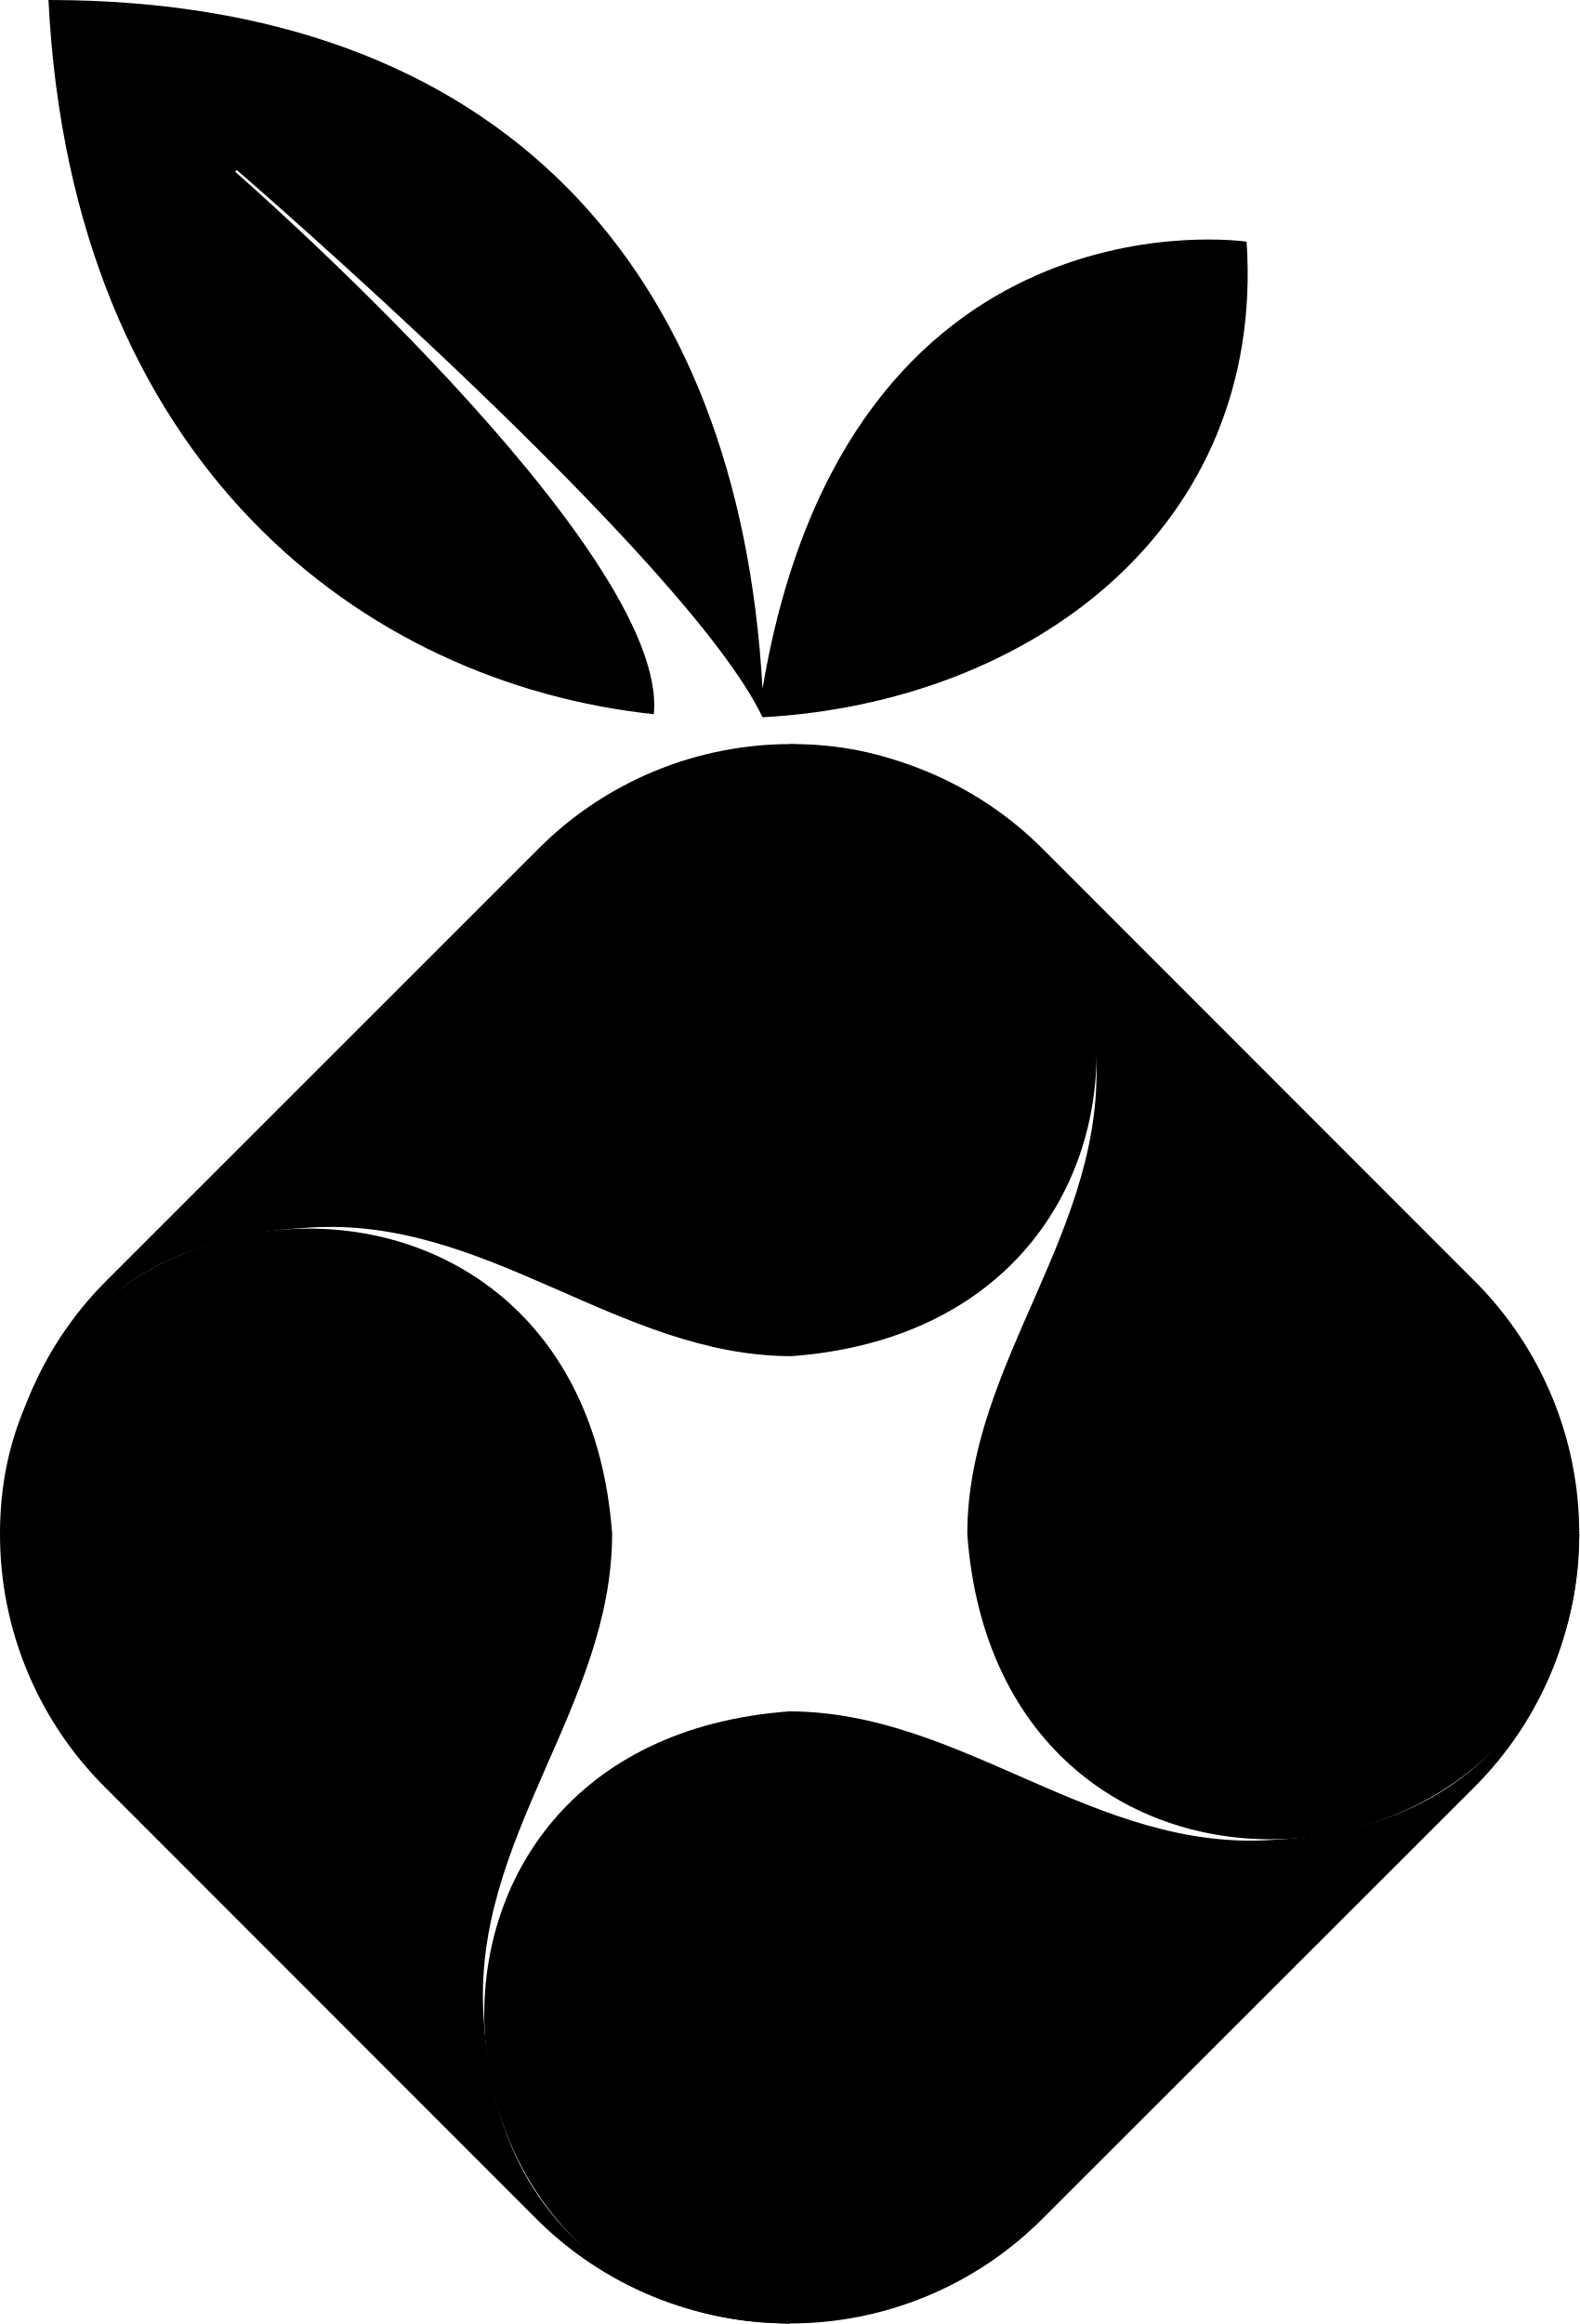
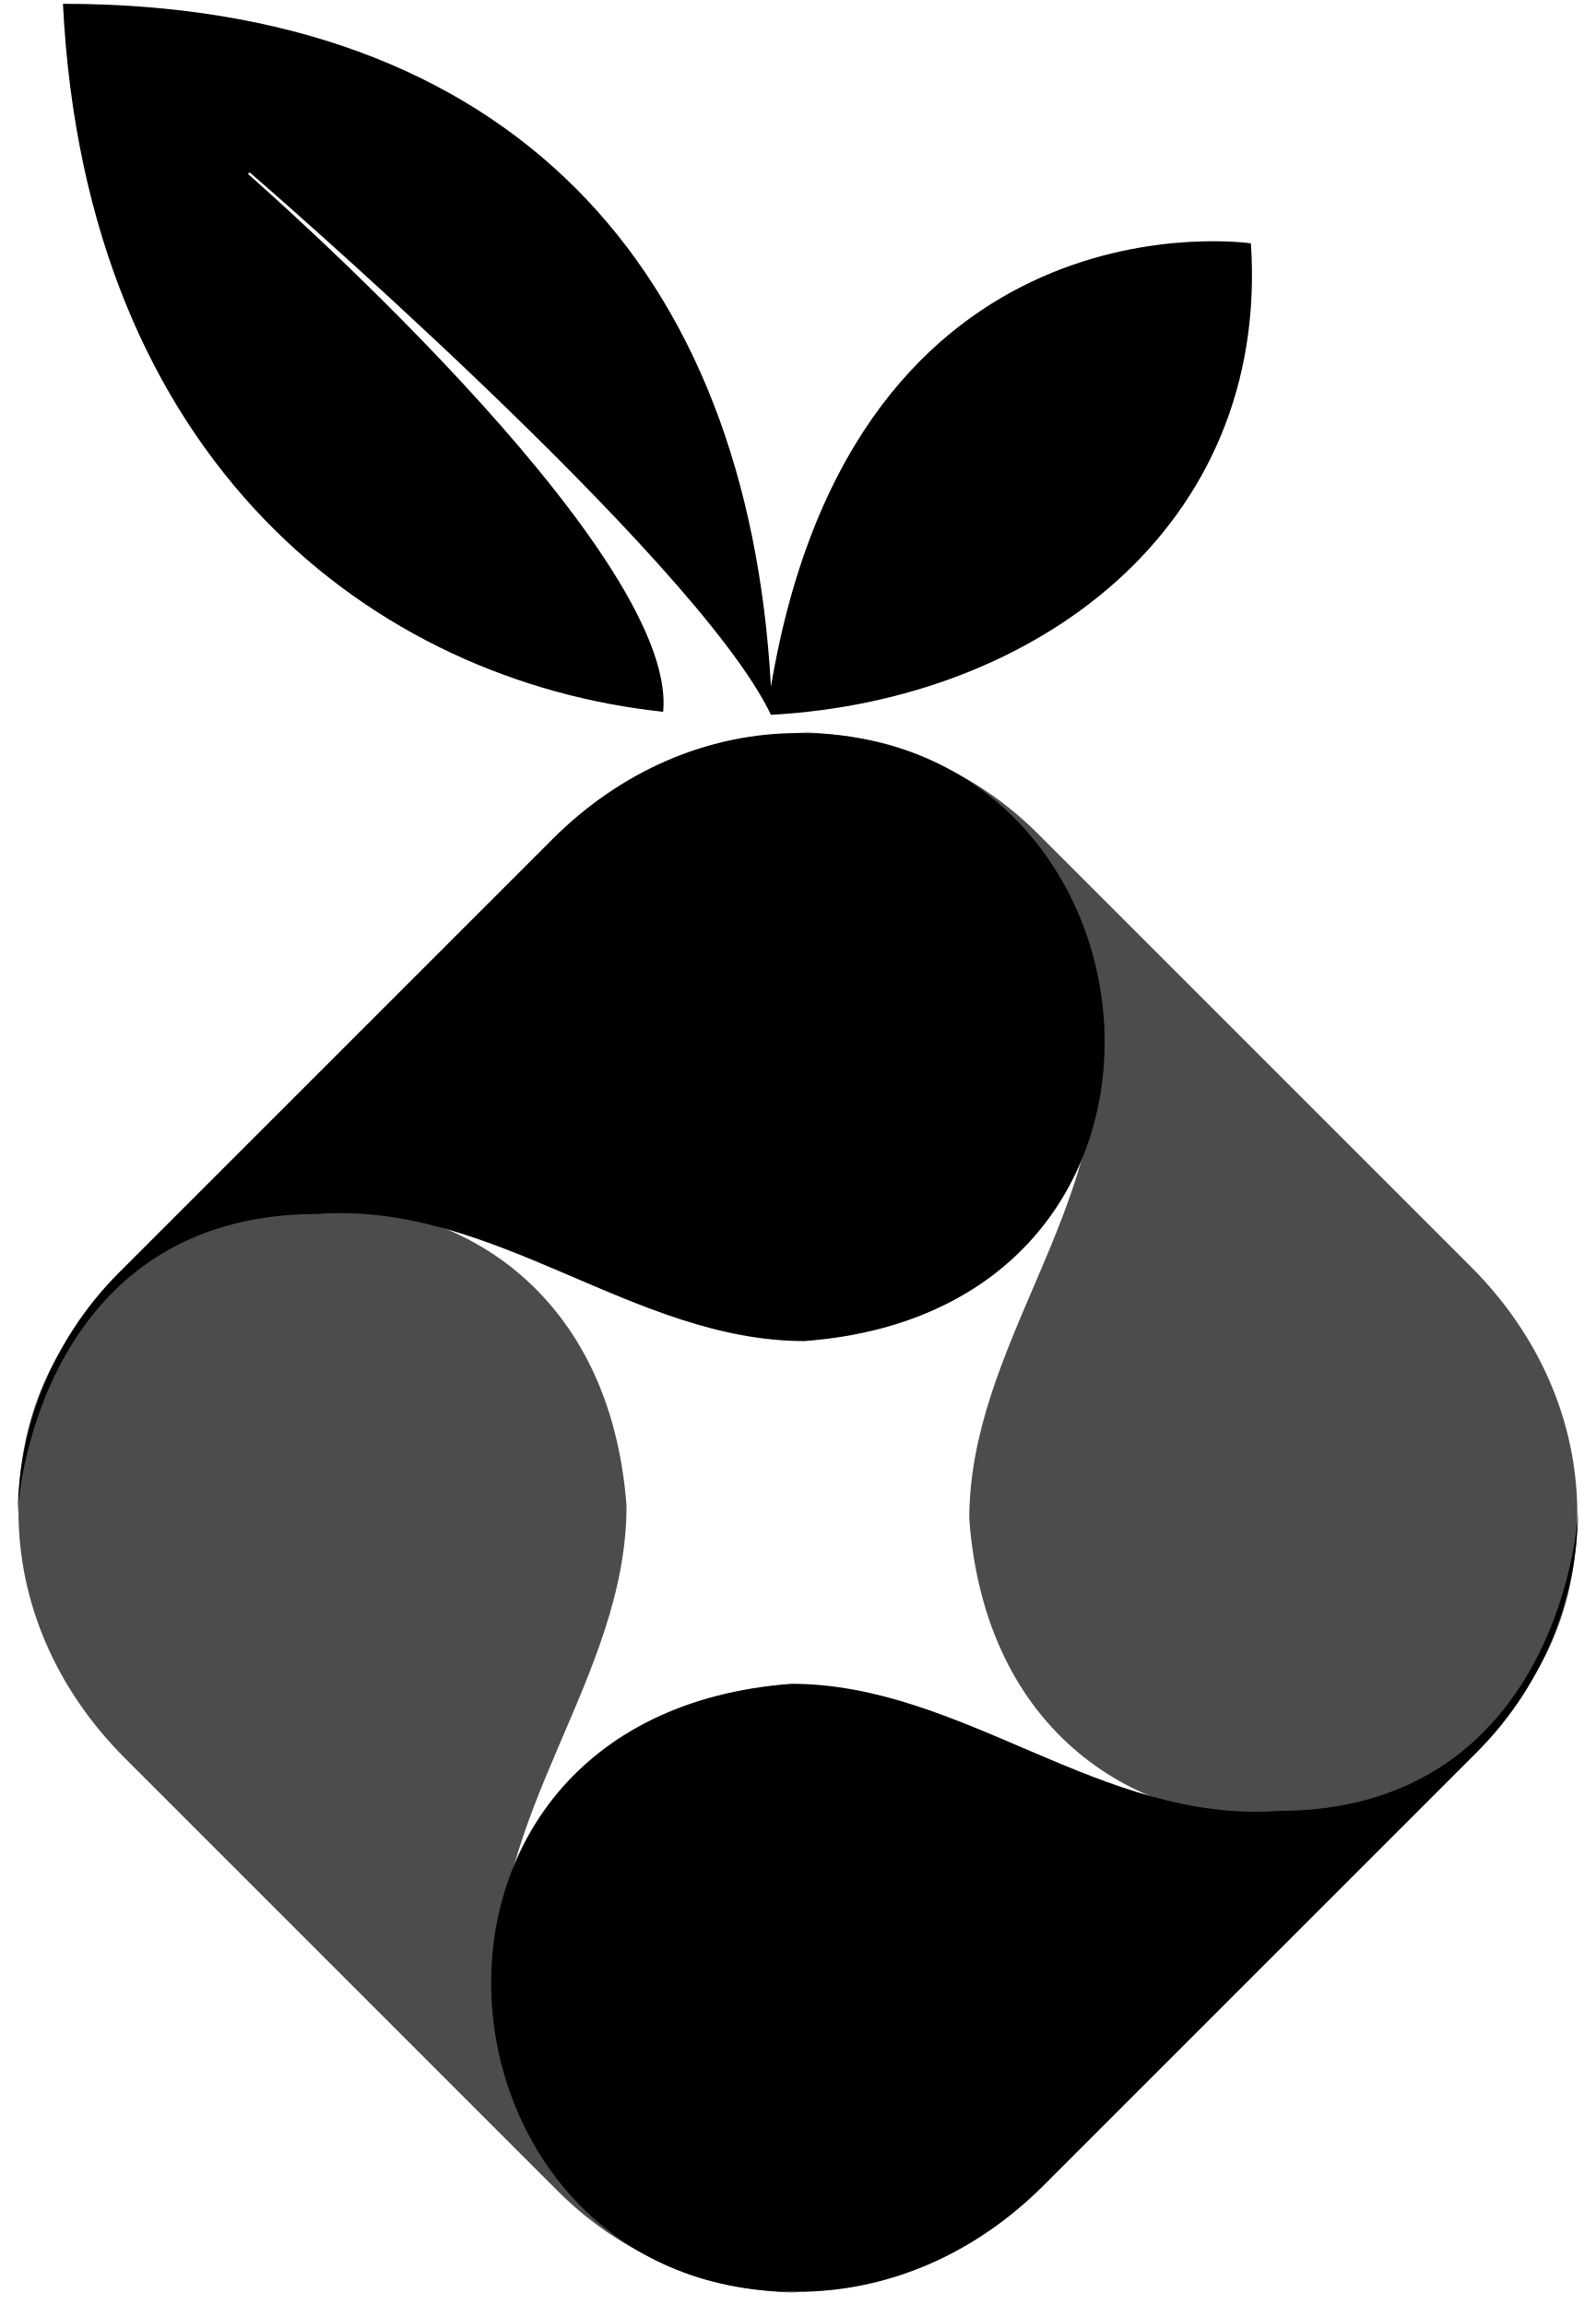
- <svg xmlns="http://www.w3.org/2000/svg" fill="currentcolor" class="svg-inline--fa fa-fw menu-icon" viewBox="0 0 88.32 129.93">
-   <path d="M36.56 39.93C20.34 38.2 4 25.94 2.71 0c25.17 0 38.63 14.9 39.93 38.51 4.76-28.32 27.07-25 27.07-25 1.06 16.05-12.12 25.78-27.07 26.59-4.2-8.85-29.36-30.56-29.36-30.56a.07.07 0 0 0-.11.08s24.28 21.15 23.39 30.31m7.6 90c-1.57-.09-16.22-.65-17.11-17.11-.72-10 7.18-17.37 7.18-27.08C32.44 61.53 0 64.53 0 85.74a19.94 19.94 0 0 0 5.83 14.14L30 124.06a19.94 19.94 0 0 0 14.14 5.83" />
-   <path d="M88.32 85.75c-.09 1.57-.65 16.22-17.11 17.11-10 .72-17.38-7.18-27.08-7.18-24.21 1.79-21.21 34.22 0 34.22a19.94 19.94 0 0 0 14.14-5.83L82.46 99.9a19.94 19.94 0 0 0 5.83-14.14" />
-   <path d="M44.16 41.59c1.57.09 16.22.65 17.11 17.11.72 10-7.18 17.37-7.18 27.08 1.79 24.21 34.22 21.21 34.22 0a19.94 19.94 0 0 0-5.83-14.14L58.3 47.45a19.94 19.94 0 0 0-14.14-5.83" />
-   <path d="M.08 85.75c.09-1.57.65-16.22 17.11-17.11 10-.72 17.38 7.18 27.08 7.18 24.21-1.82 21.21-34.22 0-34.22a19.94 19.94 0 0 0-14.14 5.83L5.94 71.61A19.94 19.94 0 0 0 .11 85.75" />
+ <svg xmlns="http://www.w3.org/2000/svg" xmlns:xlink="http://www.w3.org/1999/xlink" viewBox="0 0 90 130" class="svg-inline--fa fa fa-fw menu-icon">
+   <defs>
+     <path fill="currentColor" id="a" d="M1 85.459c0-1.717 1.707-16.993 16.907-16.993 9.998-.717 17.766 7.169 27.464 7.169 24.208-1.814 20.952-34.293-.252-34.293-5.3-.014-10.179 2.22-13.929 5.954L6.738 71.747C2.68 75.792 1 80.972 1 85.459" />
+   </defs>
+   <path fill="currentColor" d="M37.4 40.145C21.18 38.415 4.84 26.155 3.55.215c25.17 0 38.63 14.9 39.93 38.51 4.76-28.32 27.07-25 27.07-25 1.06 16.05-12.12 25.78-27.07 26.59-4.2-8.85-29.36-30.56-29.36-30.56a.07.07 0 0 0-.11.08s24.28 21.15 23.39 30.31" />
+   <use xlink:href="#a" transform="rotate(180 45 85.3)" />
+   <use xlink:href="#a" opacity=".7" transform="rotate(90 45 85.3)" />
+   <use xlink:href="#a" opacity=".7" transform="rotate(-90 45 85.3)" />
+   <use xlink:href="#a" />
</svg>
